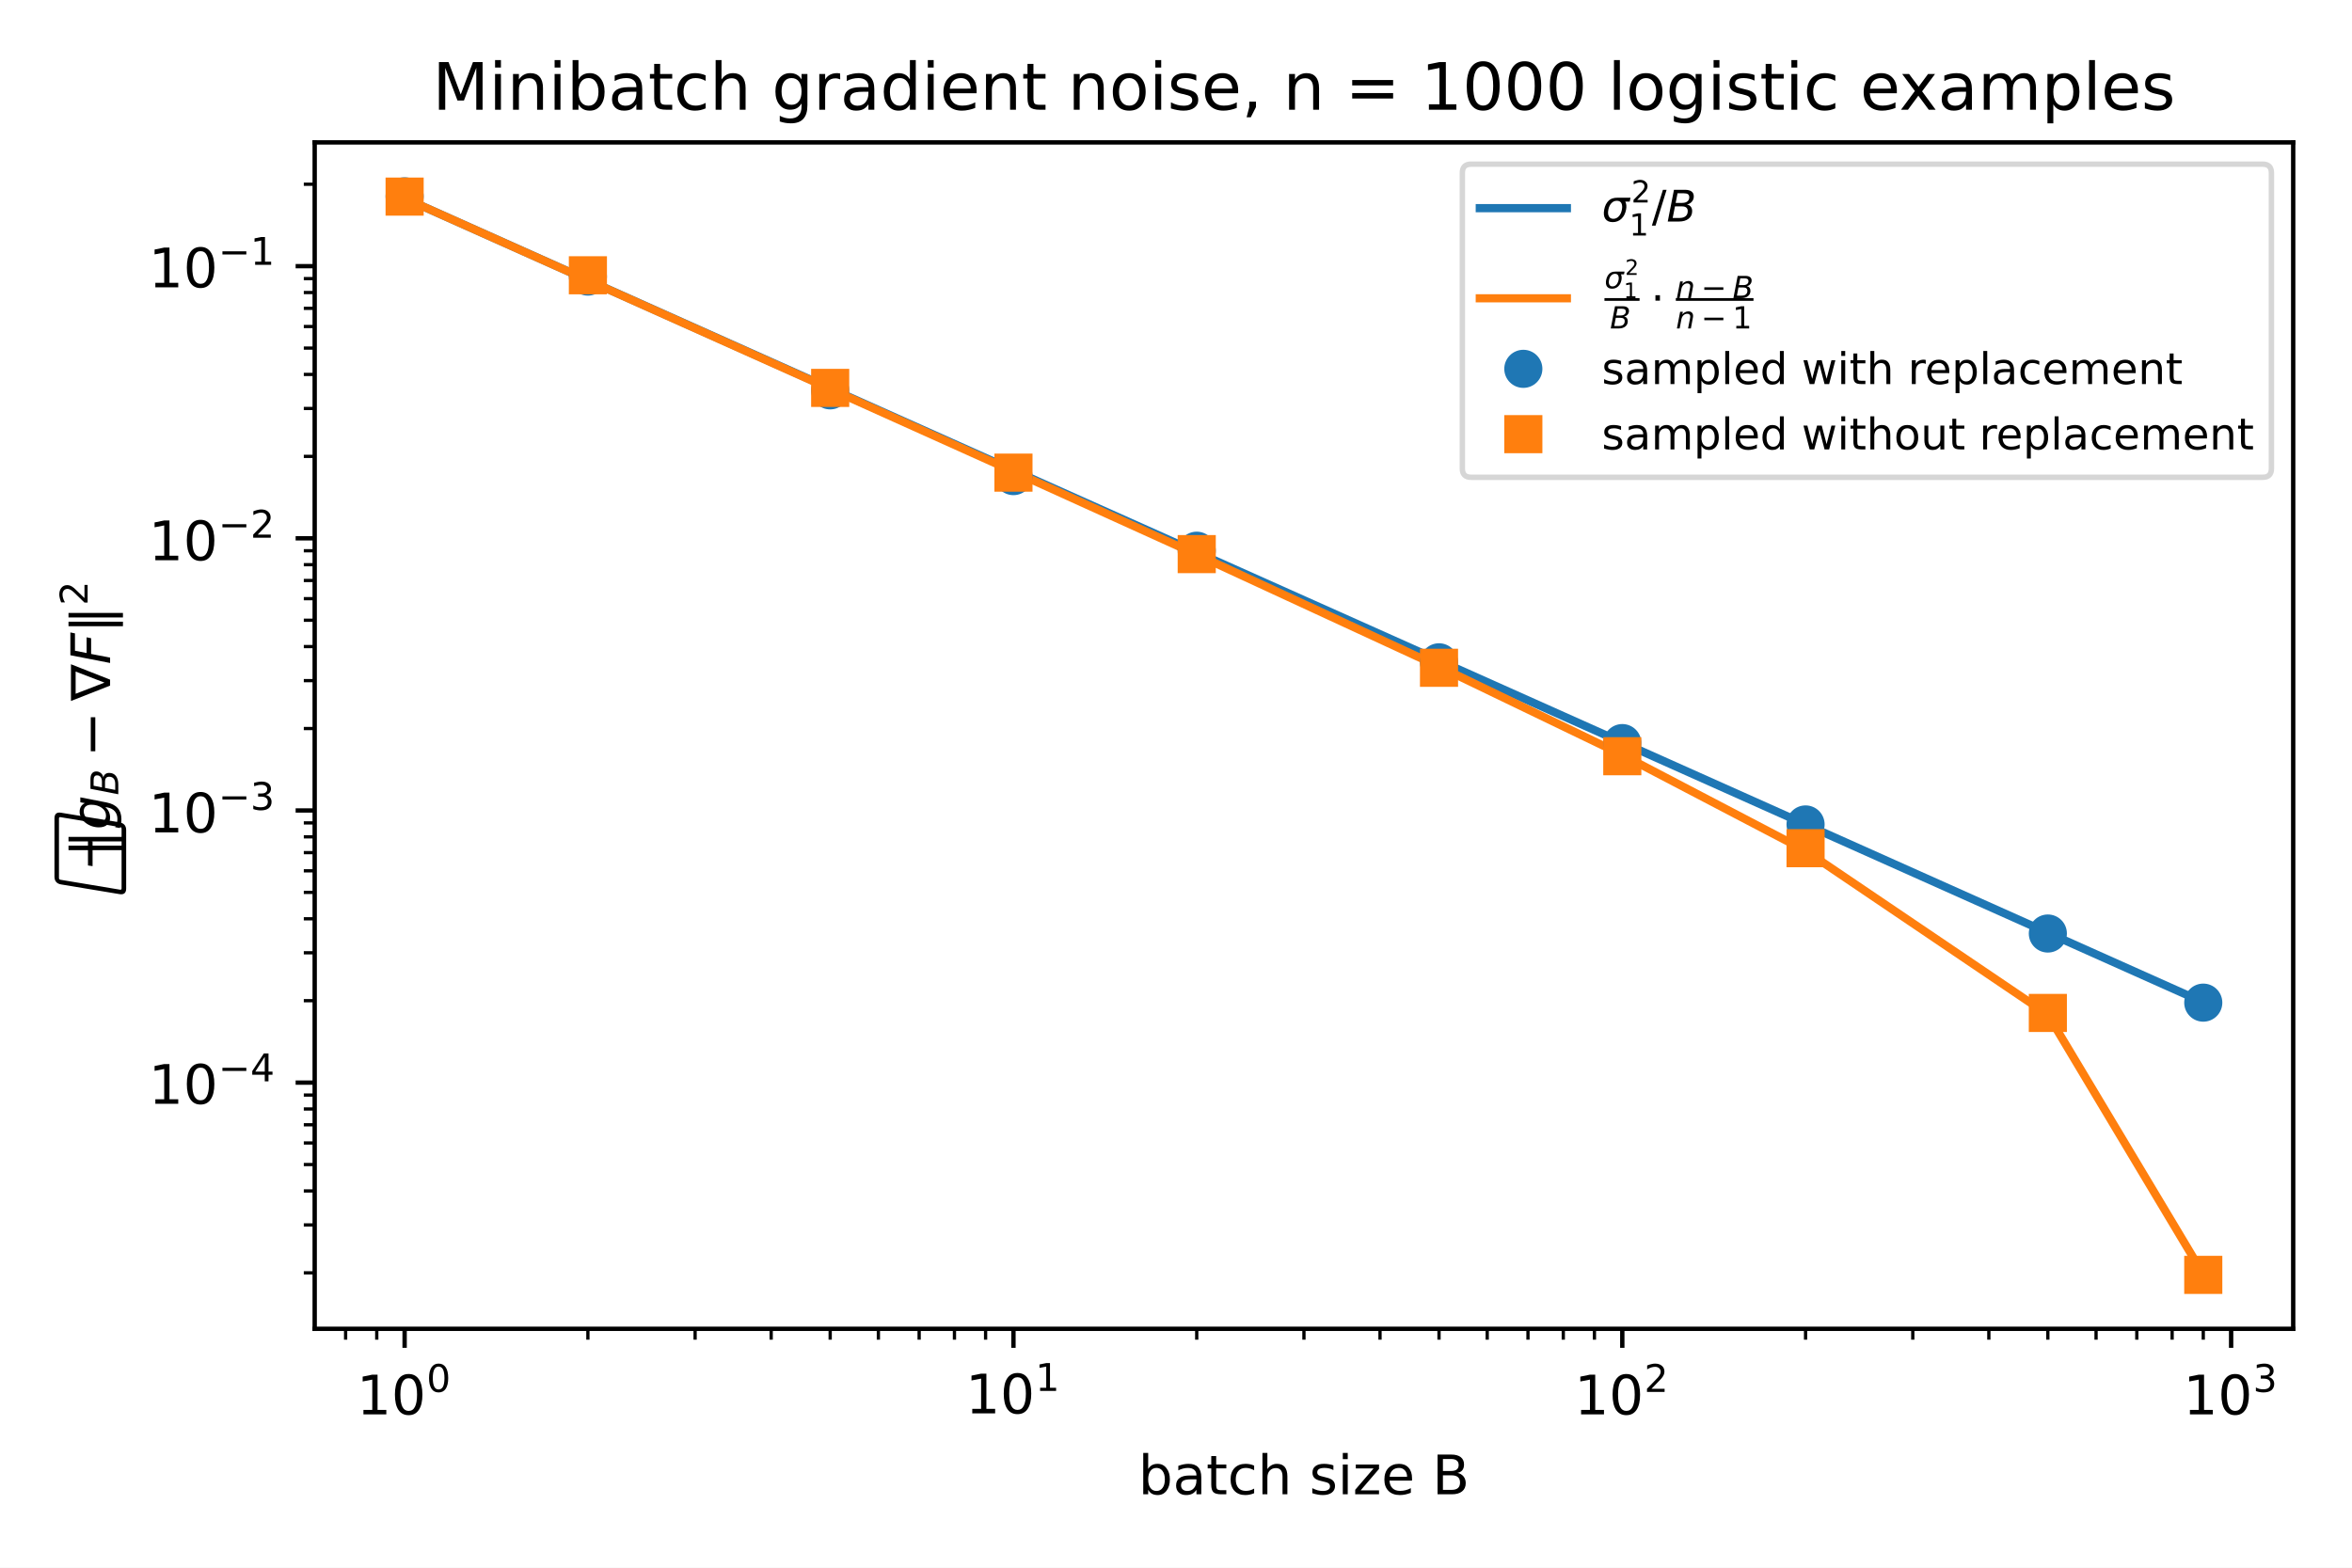
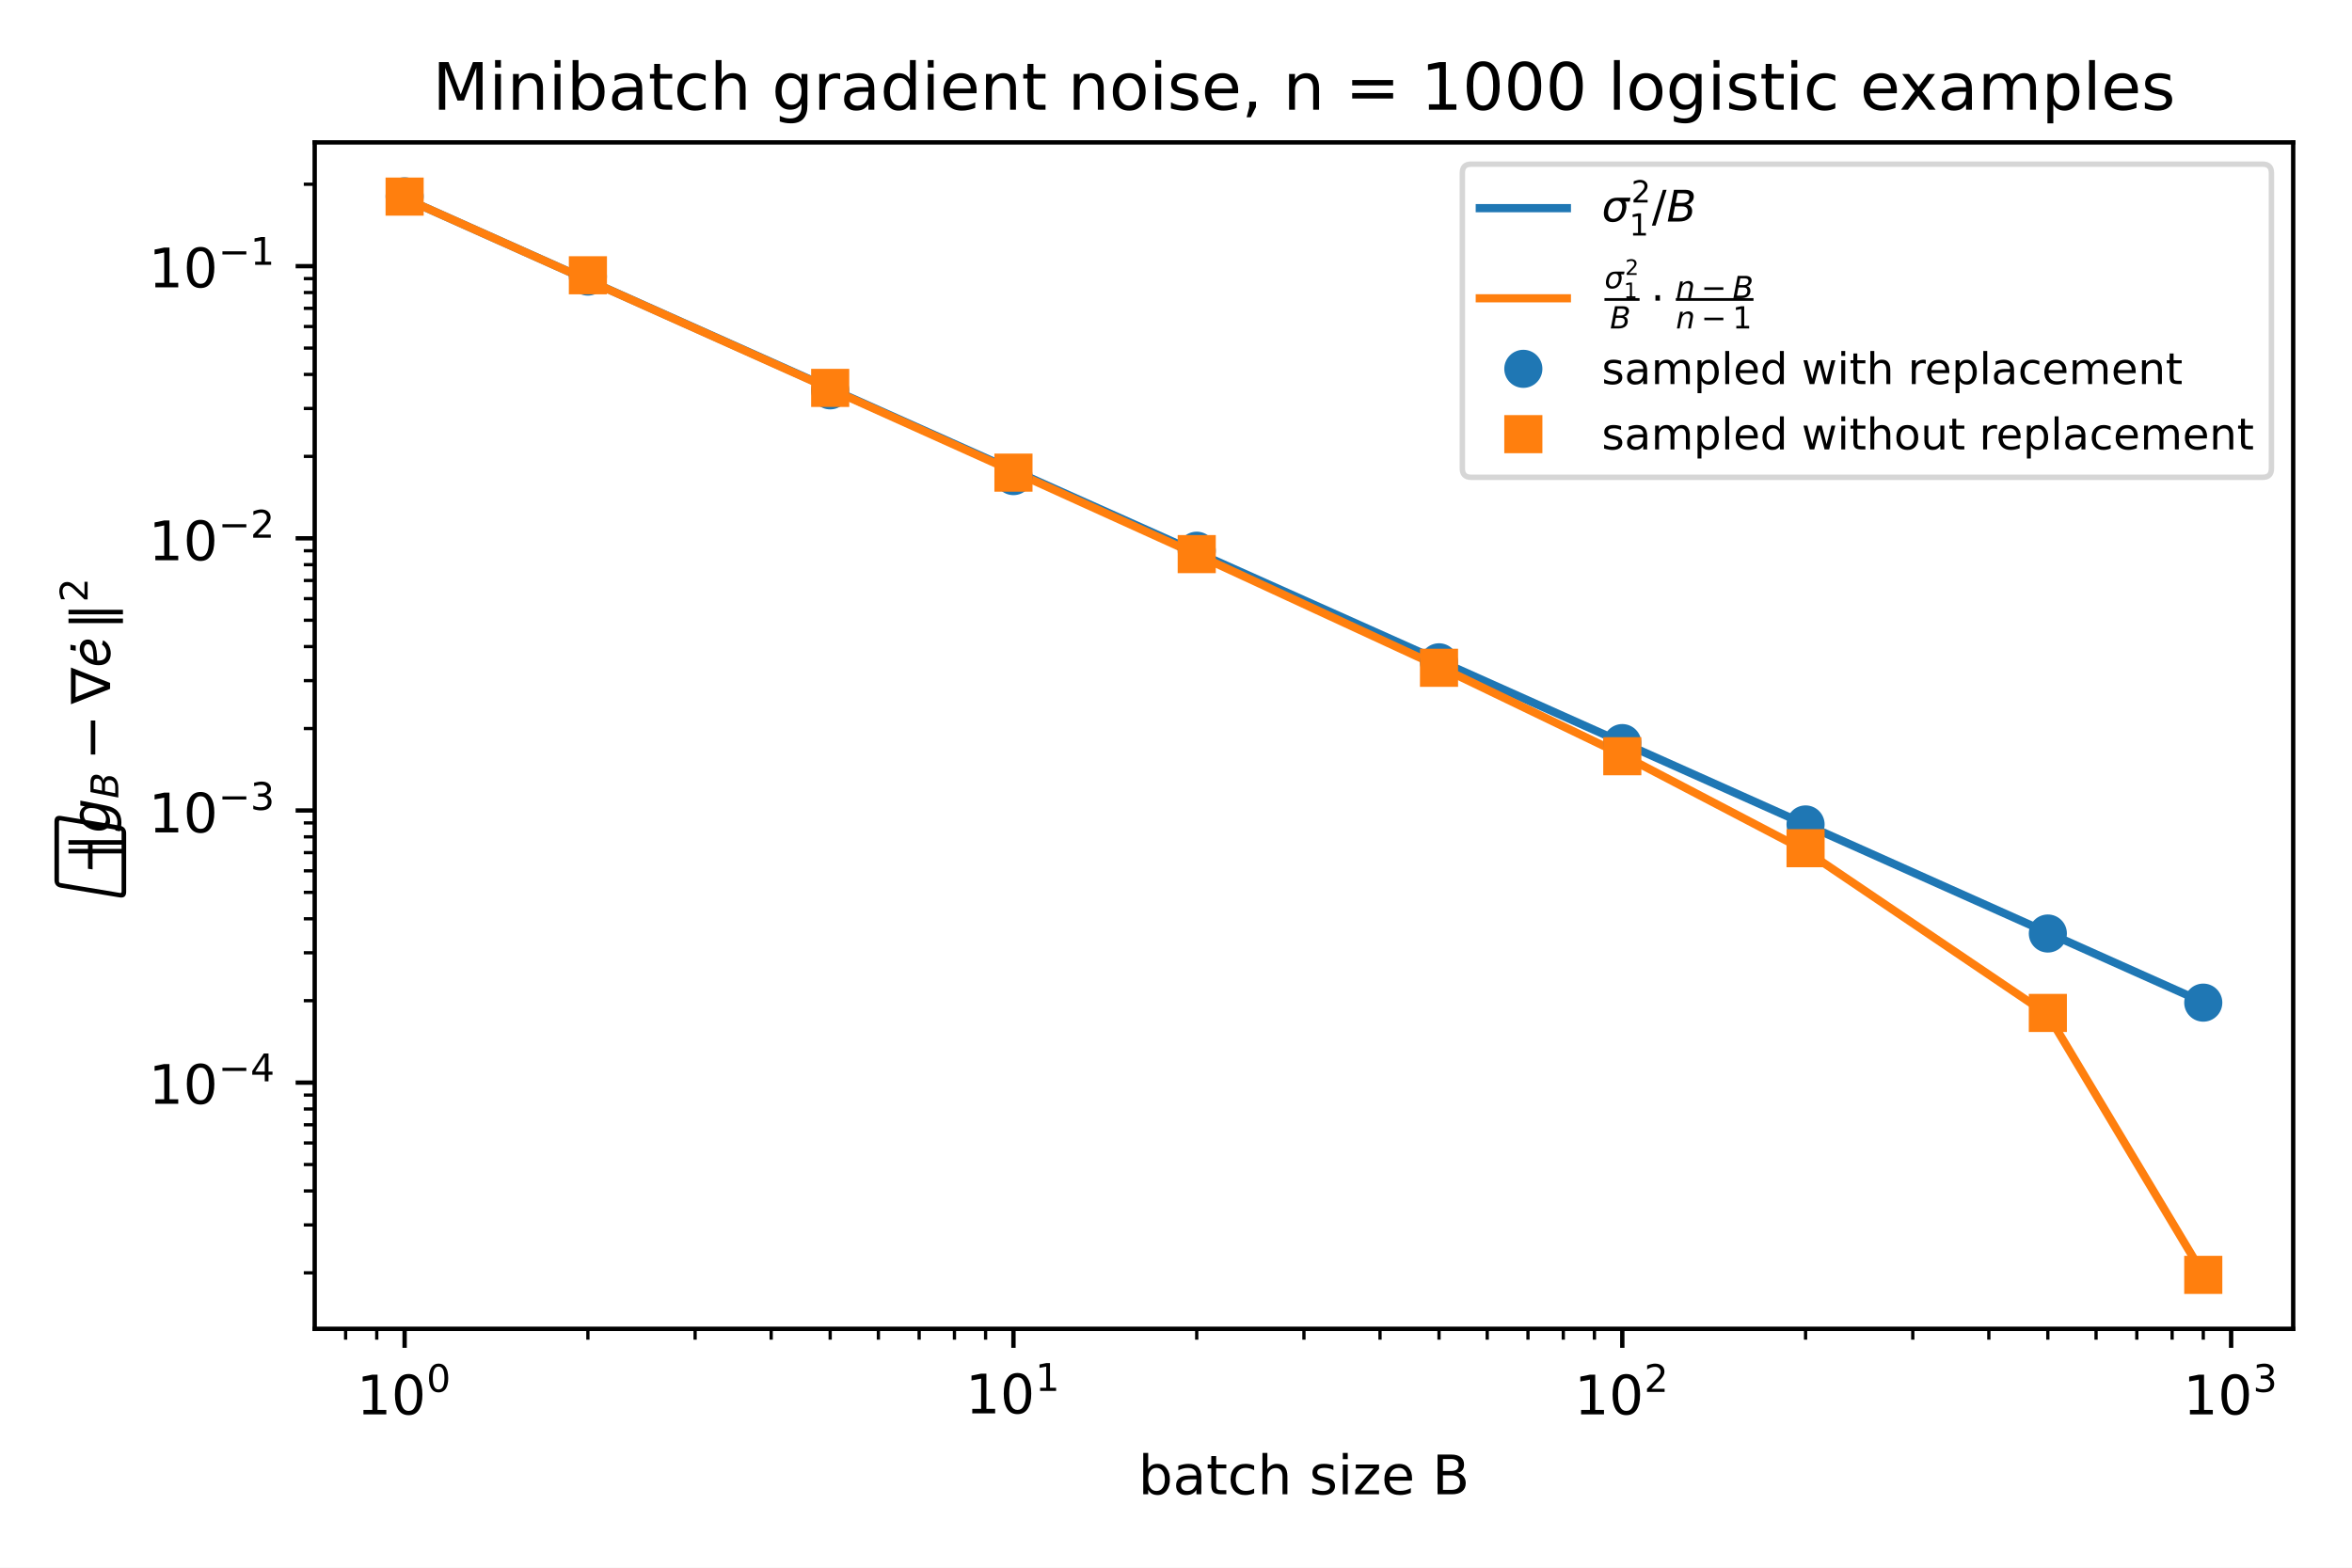
<svg xmlns="http://www.w3.org/2000/svg" xmlns:xlink="http://www.w3.org/1999/xlink" width="432pt" height="288pt" viewBox="0 0 432 288" version="1.1">
  <defs>
    <style type="text/css">*{stroke-linejoin: round; stroke-linecap: butt}</style>
  </defs>
  <g id="figure_1">
    <g id="patch_1">
      <path d="M 0 288  L 432 288  L 432 0  L 0 0  z " style="fill: #ffffff" />
    </g>
    <g id="axes_1">
      <g id="patch_2">
        <path d="M 57.8 244.115  L 421.2 244.115  L 421.2 26.16  L 57.8 26.16  z " style="fill: #ffffff" />
      </g>
      <g id="matplotlib.axis_1">
        <g id="xtick_1">
          <g id="line2d_1">
            <defs>
              <path id="m7d3a0793a7" d="M 0 0  L 0 3.5  " style="stroke: #000000; stroke-width: 0.8" />
            </defs>
            <g>
              <use xlink:href="#m7d3a0793a7" x="74.318" y="244.115" style="stroke: #000000; stroke-width: 0.8" />
            </g>
          </g>
          <g id="text_1">
            <g transform="translate(65.51818 260.5153)">
              <text>
                <tspan x="0" y="-0.675" style="font-size: 10px; font-family: 'DejaVu Sans'">1</tspan>
                <tspan x="6.362" y="-0.675" style="font-size: 10px; font-family: 'DejaVu Sans'">0</tspan>
                <tspan x="12.82" y="-4.805" style="font-size: 7px; font-family: 'DejaVu Sans'">0</tspan>
              </text>
            </g>
          </g>
        </g>
        <g id="xtick_2">
          <g id="line2d_2">
            <g>
              <use xlink:href="#m7d3a0793a7" x="186.145" y="244.115" style="stroke: #000000; stroke-width: 0.8" />
            </g>
          </g>
          <g id="text_2">
            <g transform="translate(177.345 260.4153)">
              <text>
                <tspan x="0" y="-0.762" style="font-size: 10px; font-family: 'DejaVu Sans'">1</tspan>
                <tspan x="6.362" y="-0.762" style="font-size: 10px; font-family: 'DejaVu Sans'">0</tspan>
                <tspan x="12.82" y="-4.892" style="font-size: 7px; font-family: 'DejaVu Sans'">1</tspan>
              </text>
            </g>
          </g>
        </g>
        <g id="xtick_3">
          <g id="line2d_3">
            <g>
              <use xlink:href="#m7d3a0793a7" x="297.972" y="244.115" style="stroke: #000000; stroke-width: 0.8" />
            </g>
          </g>
          <g id="text_3">
            <g transform="translate(289.1719 260.5153)">
              <text>
                <tspan x="0" y="-0.675" style="font-size: 10px; font-family: 'DejaVu Sans'">1</tspan>
                <tspan x="6.362" y="-0.675" style="font-size: 10px; font-family: 'DejaVu Sans'">0</tspan>
                <tspan x="12.82" y="-4.805" style="font-size: 7px; font-family: 'DejaVu Sans'">2</tspan>
              </text>
            </g>
          </g>
        </g>
        <g id="xtick_4">
          <g id="line2d_4">
            <g>
              <use xlink:href="#m7d3a0793a7" x="409.799" y="244.115" style="stroke: #000000; stroke-width: 0.8" />
            </g>
          </g>
          <g id="text_4">
            <g transform="translate(400.9987 260.5153)">
              <text>
                <tspan x="0" y="-0.675" style="font-size: 10px; font-family: 'DejaVu Sans'">1</tspan>
                <tspan x="6.362" y="-0.675" style="font-size: 10px; font-family: 'DejaVu Sans'">0</tspan>
                <tspan x="12.82" y="-4.805" style="font-size: 7px; font-family: 'DejaVu Sans'">3</tspan>
              </text>
            </g>
          </g>
        </g>
        <g id="xtick_5">
          <g id="line2d_5">
            <defs>
              <path id="m114784c7be" d="M 0 0  L 0 2  " style="stroke: #000000; stroke-width: 0.6" />
            </defs>
            <g>
              <use xlink:href="#m114784c7be" x="63.481" y="244.115" style="stroke: #000000; stroke-width: 0.6" />
            </g>
          </g>
        </g>
        <g id="xtick_6">
          <g id="line2d_6">
            <g>
              <use xlink:href="#m114784c7be" x="69.201" y="244.115" style="stroke: #000000; stroke-width: 0.6" />
            </g>
          </g>
        </g>
        <g id="xtick_7">
          <g id="line2d_7">
            <g>
              <use xlink:href="#m114784c7be" x="107.981" y="244.115" style="stroke: #000000; stroke-width: 0.6" />
            </g>
          </g>
        </g>
        <g id="xtick_8">
          <g id="line2d_8">
            <g>
              <use xlink:href="#m114784c7be" x="127.673" y="244.115" style="stroke: #000000; stroke-width: 0.6" />
            </g>
          </g>
        </g>
        <g id="xtick_9">
          <g id="line2d_9">
            <g>
              <use xlink:href="#m114784c7be" x="141.645" y="244.115" style="stroke: #000000; stroke-width: 0.6" />
            </g>
          </g>
        </g>
        <g id="xtick_10">
          <g id="line2d_10">
            <g>
              <use xlink:href="#m114784c7be" x="152.482" y="244.115" style="stroke: #000000; stroke-width: 0.6" />
            </g>
          </g>
        </g>
        <g id="xtick_11">
          <g id="line2d_11">
            <g>
              <use xlink:href="#m114784c7be" x="161.336" y="244.115" style="stroke: #000000; stroke-width: 0.6" />
            </g>
          </g>
        </g>
        <g id="xtick_12">
          <g id="line2d_12">
            <g>
              <use xlink:href="#m114784c7be" x="168.823" y="244.115" style="stroke: #000000; stroke-width: 0.6" />
            </g>
          </g>
        </g>
        <g id="xtick_13">
          <g id="line2d_13">
            <g>
              <use xlink:href="#m114784c7be" x="175.308" y="244.115" style="stroke: #000000; stroke-width: 0.6" />
            </g>
          </g>
        </g>
        <g id="xtick_14">
          <g id="line2d_14">
            <g>
              <use xlink:href="#m114784c7be" x="181.028" y="244.115" style="stroke: #000000; stroke-width: 0.6" />
            </g>
          </g>
        </g>
        <g id="xtick_15">
          <g id="line2d_15">
            <g>
              <use xlink:href="#m114784c7be" x="219.808" y="244.115" style="stroke: #000000; stroke-width: 0.6" />
            </g>
          </g>
        </g>
        <g id="xtick_16">
          <g id="line2d_16">
            <g>
              <use xlink:href="#m114784c7be" x="239.5" y="244.115" style="stroke: #000000; stroke-width: 0.6" />
            </g>
          </g>
        </g>
        <g id="xtick_17">
          <g id="line2d_17">
            <g>
              <use xlink:href="#m114784c7be" x="253.472" y="244.115" style="stroke: #000000; stroke-width: 0.6" />
            </g>
          </g>
        </g>
        <g id="xtick_18">
          <g id="line2d_18">
            <g>
              <use xlink:href="#m114784c7be" x="264.309" y="244.115" style="stroke: #000000; stroke-width: 0.6" />
            </g>
          </g>
        </g>
        <g id="xtick_19">
          <g id="line2d_19">
            <g>
              <use xlink:href="#m114784c7be" x="273.163" y="244.115" style="stroke: #000000; stroke-width: 0.6" />
            </g>
          </g>
        </g>
        <g id="xtick_20">
          <g id="line2d_20">
            <g>
              <use xlink:href="#m114784c7be" x="280.65" y="244.115" style="stroke: #000000; stroke-width: 0.6" />
            </g>
          </g>
        </g>
        <g id="xtick_21">
          <g id="line2d_21">
            <g>
              <use xlink:href="#m114784c7be" x="287.135" y="244.115" style="stroke: #000000; stroke-width: 0.6" />
            </g>
          </g>
        </g>
        <g id="xtick_22">
          <g id="line2d_22">
            <g>
              <use xlink:href="#m114784c7be" x="292.855" y="244.115" style="stroke: #000000; stroke-width: 0.6" />
            </g>
          </g>
        </g>
        <g id="xtick_23">
          <g id="line2d_23">
            <g>
              <use xlink:href="#m114784c7be" x="331.635" y="244.115" style="stroke: #000000; stroke-width: 0.6" />
            </g>
          </g>
        </g>
        <g id="xtick_24">
          <g id="line2d_24">
            <g>
              <use xlink:href="#m114784c7be" x="351.327" y="244.115" style="stroke: #000000; stroke-width: 0.6" />
            </g>
          </g>
        </g>
        <g id="xtick_25">
          <g id="line2d_25">
            <g>
              <use xlink:href="#m114784c7be" x="365.298" y="244.115" style="stroke: #000000; stroke-width: 0.6" />
            </g>
          </g>
        </g>
        <g id="xtick_26">
          <g id="line2d_26">
            <g>
              <use xlink:href="#m114784c7be" x="376.135" y="244.115" style="stroke: #000000; stroke-width: 0.6" />
            </g>
          </g>
        </g>
        <g id="xtick_27">
          <g id="line2d_27">
            <g>
              <use xlink:href="#m114784c7be" x="384.99" y="244.115" style="stroke: #000000; stroke-width: 0.6" />
            </g>
          </g>
        </g>
        <g id="xtick_28">
          <g id="line2d_28">
            <g>
              <use xlink:href="#m114784c7be" x="392.477" y="244.115" style="stroke: #000000; stroke-width: 0.6" />
            </g>
          </g>
        </g>
        <g id="xtick_29">
          <g id="line2d_29">
            <g>
              <use xlink:href="#m114784c7be" x="398.962" y="244.115" style="stroke: #000000; stroke-width: 0.6" />
            </g>
          </g>
        </g>
        <g id="xtick_30">
          <g id="line2d_30">
            <g>
              <use xlink:href="#m114784c7be" x="404.682" y="244.115" style="stroke: #000000; stroke-width: 0.6" />
            </g>
          </g>
        </g>
        <g id="text_5">
          <text style="font-size: 10px; font-family: 'DejaVu Sans', 'Bitstream Vera Sans', 'Computer Modern Sans Serif', 'Lucida Grande', 'Verdana', 'Geneva', 'Lucid', 'Arial', 'Helvetica', 'Avant Garde', sans-serif; text-anchor: middle" x="239.5" y="274.516" transform="rotate(-0 239.5 274.5161)">batch size B</text>
        </g>
      </g>
      <g id="matplotlib.axis_2">
        <g id="ytick_1">
          <g id="line2d_31">
            <defs>
              <path id="mb0ae4bab65" d="M 0 0  L -3.5 0  " style="stroke: #000000; stroke-width: 0.8" />
            </defs>
            <g>
              <use xlink:href="#mb0ae4bab65" x="57.8" y="198.888" style="stroke: #000000; stroke-width: 0.8" />
            </g>
          </g>
          <g id="text_6">
            <g transform="translate(27.3 203.5384)">
              <text>
                <tspan x="0" y="-0.762" style="font-size: 10px; font-family: 'DejaVu Sans'">1</tspan>
                <tspan x="6.362" y="-0.762" style="font-size: 10px; font-family: 'DejaVu Sans'">0</tspan>
                <tspan x="12.82" y="-4.892" style="font-size: 7px; font-family: 'DejaVu Sans'">−</tspan>
                <tspan x="18.686" y="-4.892" style="font-size: 7px; font-family: 'DejaVu Sans'">4</tspan>
              </text>
            </g>
          </g>
        </g>
        <g id="ytick_2">
          <g id="line2d_32">
            <g>
              <use xlink:href="#mb0ae4bab65" x="57.8" y="148.89" style="stroke: #000000; stroke-width: 0.8" />
            </g>
          </g>
          <g id="text_7">
            <g transform="translate(27.3 153.5902)">
              <text>
                <tspan x="0" y="-0.675" style="font-size: 10px; font-family: 'DejaVu Sans'">1</tspan>
                <tspan x="6.362" y="-0.675" style="font-size: 10px; font-family: 'DejaVu Sans'">0</tspan>
                <tspan x="12.82" y="-4.805" style="font-size: 7px; font-family: 'DejaVu Sans'">−</tspan>
                <tspan x="18.686" y="-4.805" style="font-size: 7px; font-family: 'DejaVu Sans'">3</tspan>
              </text>
            </g>
          </g>
        </g>
        <g id="ytick_3">
          <g id="line2d_33">
            <g>
              <use xlink:href="#mb0ae4bab65" x="57.8" y="98.892" style="stroke: #000000; stroke-width: 0.8" />
            </g>
          </g>
          <g id="text_8">
            <g transform="translate(27.3 103.5921)">
              <text>
                <tspan x="0" y="-0.675" style="font-size: 10px; font-family: 'DejaVu Sans'">1</tspan>
                <tspan x="6.362" y="-0.675" style="font-size: 10px; font-family: 'DejaVu Sans'">0</tspan>
                <tspan x="12.82" y="-4.805" style="font-size: 7px; font-family: 'DejaVu Sans'">−</tspan>
                <tspan x="18.686" y="-4.805" style="font-size: 7px; font-family: 'DejaVu Sans'">2</tspan>
              </text>
            </g>
          </g>
        </g>
        <g id="ytick_4">
          <g id="line2d_34">
            <g>
              <use xlink:href="#mb0ae4bab65" x="57.8" y="48.894" style="stroke: #000000; stroke-width: 0.8" />
            </g>
          </g>
          <g id="text_9">
            <g transform="translate(27.3 53.5439)">
              <text>
                <tspan x="0" y="-0.762" style="font-size: 10px; font-family: 'DejaVu Sans'">1</tspan>
                <tspan x="6.362" y="-0.762" style="font-size: 10px; font-family: 'DejaVu Sans'">0</tspan>
                <tspan x="12.82" y="-4.892" style="font-size: 7px; font-family: 'DejaVu Sans'">−</tspan>
                <tspan x="18.686" y="-4.892" style="font-size: 7px; font-family: 'DejaVu Sans'">1</tspan>
              </text>
            </g>
          </g>
        </g>
        <g id="ytick_5">
          <g id="line2d_35">
            <defs>
              <path id="mb5e039f596" d="M 0 0  L -2 0  " style="stroke: #000000; stroke-width: 0.6" />
            </defs>
            <g>
              <use xlink:href="#mb5e039f596" x="57.8" y="233.836" style="stroke: #000000; stroke-width: 0.6" />
            </g>
          </g>
        </g>
        <g id="ytick_6">
          <g id="line2d_36">
            <g>
              <use xlink:href="#mb5e039f596" x="57.8" y="225.031" style="stroke: #000000; stroke-width: 0.6" />
            </g>
          </g>
        </g>
        <g id="ytick_7">
          <g id="line2d_37">
            <g>
              <use xlink:href="#mb5e039f596" x="57.8" y="218.785" style="stroke: #000000; stroke-width: 0.6" />
            </g>
          </g>
        </g>
        <g id="ytick_8">
          <g id="line2d_38">
            <g>
              <use xlink:href="#mb5e039f596" x="57.8" y="213.939" style="stroke: #000000; stroke-width: 0.6" />
            </g>
          </g>
        </g>
        <g id="ytick_9">
          <g id="line2d_39">
            <g>
              <use xlink:href="#mb5e039f596" x="57.8" y="209.98" style="stroke: #000000; stroke-width: 0.6" />
            </g>
          </g>
        </g>
        <g id="ytick_10">
          <g id="line2d_40">
            <g>
              <use xlink:href="#mb5e039f596" x="57.8" y="206.633" style="stroke: #000000; stroke-width: 0.6" />
            </g>
          </g>
        </g>
        <g id="ytick_11">
          <g id="line2d_41">
            <g>
              <use xlink:href="#mb5e039f596" x="57.8" y="203.734" style="stroke: #000000; stroke-width: 0.6" />
            </g>
          </g>
        </g>
        <g id="ytick_12">
          <g id="line2d_42">
            <g>
              <use xlink:href="#mb5e039f596" x="57.8" y="201.176" style="stroke: #000000; stroke-width: 0.6" />
            </g>
          </g>
        </g>
        <g id="ytick_13">
          <g id="line2d_43">
            <g>
              <use xlink:href="#mb5e039f596" x="57.8" y="183.837" style="stroke: #000000; stroke-width: 0.6" />
            </g>
          </g>
        </g>
        <g id="ytick_14">
          <g id="line2d_44">
            <g>
              <use xlink:href="#mb5e039f596" x="57.8" y="175.033" style="stroke: #000000; stroke-width: 0.6" />
            </g>
          </g>
        </g>
        <g id="ytick_15">
          <g id="line2d_45">
            <g>
              <use xlink:href="#mb5e039f596" x="57.8" y="168.787" style="stroke: #000000; stroke-width: 0.6" />
            </g>
          </g>
        </g>
        <g id="ytick_16">
          <g id="line2d_46">
            <g>
              <use xlink:href="#mb5e039f596" x="57.8" y="163.941" style="stroke: #000000; stroke-width: 0.6" />
            </g>
          </g>
        </g>
        <g id="ytick_17">
          <g id="line2d_47">
            <g>
              <use xlink:href="#mb5e039f596" x="57.8" y="159.982" style="stroke: #000000; stroke-width: 0.6" />
            </g>
          </g>
        </g>
        <g id="ytick_18">
          <g id="line2d_48">
            <g>
              <use xlink:href="#mb5e039f596" x="57.8" y="156.635" style="stroke: #000000; stroke-width: 0.6" />
            </g>
          </g>
        </g>
        <g id="ytick_19">
          <g id="line2d_49">
            <g>
              <use xlink:href="#mb5e039f596" x="57.8" y="153.736" style="stroke: #000000; stroke-width: 0.6" />
            </g>
          </g>
        </g>
        <g id="ytick_20">
          <g id="line2d_50">
            <g>
              <use xlink:href="#mb5e039f596" x="57.8" y="151.178" style="stroke: #000000; stroke-width: 0.6" />
            </g>
          </g>
        </g>
        <g id="ytick_21">
          <g id="line2d_51">
            <g>
              <use xlink:href="#mb5e039f596" x="57.8" y="133.839" style="stroke: #000000; stroke-width: 0.6" />
            </g>
          </g>
        </g>
        <g id="ytick_22">
          <g id="line2d_52">
            <g>
              <use xlink:href="#mb5e039f596" x="57.8" y="125.035" style="stroke: #000000; stroke-width: 0.6" />
            </g>
          </g>
        </g>
        <g id="ytick_23">
          <g id="line2d_53">
            <g>
              <use xlink:href="#mb5e039f596" x="57.8" y="118.788" style="stroke: #000000; stroke-width: 0.6" />
            </g>
          </g>
        </g>
        <g id="ytick_24">
          <g id="line2d_54">
            <g>
              <use xlink:href="#mb5e039f596" x="57.8" y="113.943" style="stroke: #000000; stroke-width: 0.6" />
            </g>
          </g>
        </g>
        <g id="ytick_25">
          <g id="line2d_55">
            <g>
              <use xlink:href="#mb5e039f596" x="57.8" y="109.984" style="stroke: #000000; stroke-width: 0.6" />
            </g>
          </g>
        </g>
        <g id="ytick_26">
          <g id="line2d_56">
            <g>
              <use xlink:href="#mb5e039f596" x="57.8" y="106.637" style="stroke: #000000; stroke-width: 0.6" />
            </g>
          </g>
        </g>
        <g id="ytick_27">
          <g id="line2d_57">
            <g>
              <use xlink:href="#mb5e039f596" x="57.8" y="103.737" style="stroke: #000000; stroke-width: 0.6" />
            </g>
          </g>
        </g>
        <g id="ytick_28">
          <g id="line2d_58">
            <g>
              <use xlink:href="#mb5e039f596" x="57.8" y="101.18" style="stroke: #000000; stroke-width: 0.6" />
            </g>
          </g>
        </g>
        <g id="ytick_29">
          <g id="line2d_59">
            <g>
              <use xlink:href="#mb5e039f596" x="57.8" y="83.841" style="stroke: #000000; stroke-width: 0.6" />
            </g>
          </g>
        </g>
        <g id="ytick_30">
          <g id="line2d_60">
            <g>
              <use xlink:href="#mb5e039f596" x="57.8" y="75.037" style="stroke: #000000; stroke-width: 0.6" />
            </g>
          </g>
        </g>
        <g id="ytick_31">
          <g id="line2d_61">
            <g>
              <use xlink:href="#mb5e039f596" x="57.8" y="68.79" style="stroke: #000000; stroke-width: 0.6" />
            </g>
          </g>
        </g>
        <g id="ytick_32">
          <g id="line2d_62">
            <g>
              <use xlink:href="#mb5e039f596" x="57.8" y="63.945" style="stroke: #000000; stroke-width: 0.6" />
            </g>
          </g>
        </g>
        <g id="ytick_33">
          <g id="line2d_63">
            <g>
              <use xlink:href="#mb5e039f596" x="57.8" y="59.986" style="stroke: #000000; stroke-width: 0.6" />
            </g>
          </g>
        </g>
        <g id="ytick_34">
          <g id="line2d_64">
            <g>
              <use xlink:href="#mb5e039f596" x="57.8" y="56.639" style="stroke: #000000; stroke-width: 0.6" />
            </g>
          </g>
        </g>
        <g id="ytick_35">
          <g id="line2d_65">
            <g>
              <use xlink:href="#mb5e039f596" x="57.8" y="53.739" style="stroke: #000000; stroke-width: 0.6" />
            </g>
          </g>
        </g>
        <g id="ytick_36">
          <g id="line2d_66">
            <g>
              <use xlink:href="#mb5e039f596" x="57.8" y="51.182" style="stroke: #000000; stroke-width: 0.6" />
            </g>
          </g>
        </g>
        <g id="ytick_37">
          <g id="line2d_67">
            <g>
              <use xlink:href="#mb5e039f596" x="57.8" y="33.843" style="stroke: #000000; stroke-width: 0.6" />
            </g>
          </g>
        </g>
        <g id="text_10">
-           <g transform="translate(20.89766 163.8377) rotate(-90)">
+           <g transform="translate(20.89766 164.4377) rotate(-90)">
            <text>
              <tspan x="0" y="-0.675" style="font-style: italic; font-size: 10px; font-family: 'STIXNonUnicode'"></tspan>
+               <tspan x="41.778" y="-0.675" style="font-style: italic; font-size: 10px; font-family: 'STIXNonUnicode'"></tspan>
              <tspan x="6.39" y="-0.675" style="font-size: 10px; font-family: 'DejaVu Sans'">‖</tspan>
              <tspan x="24.762" y="-0.675" style="font-size: 10px; font-family: 'DejaVu Sans'">−</tspan>
              <tspan x="35.089" y="-0.675" style="font-size: 10px; font-family: 'DejaVu Sans'">∇</tspan>
-               <tspan x="47.53" y="-0.675" style="font-size: 10px; font-family: 'DejaVu Sans'">‖</tspan>
+               <tspan x="48.708" y="-0.675" style="font-size: 10px; font-family: 'DejaVu Sans'">‖</tspan>
              <tspan x="11.39" y="-0.675" style="font-style: oblique; font-size: 10px; font-family: 'DejaVu Sans'">g</tspan>
-               <tspan x="41.778" y="-0.675" style="font-style: oblique; font-size: 10px; font-family: 'DejaVu Sans'">F</tspan>
              <tspan x="17.738" y="0.825" style="font-style: oblique; font-size: 7px; font-family: 'DejaVu Sans'">B</tspan>
-               <tspan x="52.626" y="-4.805" style="font-size: 7px; font-family: 'DejaVu Sans'">2</tspan>
+               <tspan x="53.804" y="-4.805" style="font-size: 7px; font-family: 'DejaVu Sans'">2</tspan>
            </text>
          </g>
        </g>
      </g>
      <g id="line2d_68">
        <path d="M 74.318 36.415  L 107.981 51.466  L 152.482 71.362  L 186.145 86.413  L 219.808 101.464  L 264.309 121.36  L 297.972 136.411  L 331.635 151.462  L 376.135 171.359  L 404.682 184.122  " clip-path="url(#p82f151824a)" style="fill: none; stroke: #1f77b4; stroke-width: 1.5; stroke-linecap: square" />
      </g>
      <g id="line2d_69">
        <path d="M 74.318 36.415  L 107.981 51.488  L 152.482 71.449  L 186.145 86.61  L 219.808 101.881  L 264.309 122.453  L 297.972 138.677  L 331.635 156.286  L 376.135 186.388  L 404.682 234.098  " clip-path="url(#p82f151824a)" style="fill: none; stroke: #ff7f0e; stroke-width: 1.5; stroke-linecap: square" />
      </g>
      <g id="line2d_70">
        <defs>
          <path id="md01238f096" d="M 0 3  C 0.796 3 1.559 2.684 2.121 2.121  C 2.684 1.559 3 0.796 3 0  C 3 -0.796 2.684 -1.559 2.121 -2.121  C 1.559 -2.684 0.796 -3 0 -3  C -0.796 -3 -1.559 -2.684 -2.121 -2.121  C -2.684 -1.559 -3 -0.796 -3 0  C -3 0.796 -2.684 1.559 -2.121 2.121  C -1.559 2.684 -0.796 3 0 3  z " style="stroke: #1f77b4" />
        </defs>
        <g clip-path="url(#p82f151824a)">
          <use xlink:href="#md01238f096" x="74.318" y="36.067" style="fill: #1f77b4; stroke: #1f77b4" />
          <use xlink:href="#md01238f096" x="107.981" y="50.811" style="fill: #1f77b4; stroke: #1f77b4" />
          <use xlink:href="#md01238f096" x="152.482" y="71.712" style="fill: #1f77b4; stroke: #1f77b4" />
          <use xlink:href="#md01238f096" x="186.145" y="87.467" style="fill: #1f77b4; stroke: #1f77b4" />
          <use xlink:href="#md01238f096" x="219.808" y="101.171" style="fill: #1f77b4; stroke: #1f77b4" />
          <use xlink:href="#md01238f096" x="264.309" y="121.673" style="fill: #1f77b4; stroke: #1f77b4" />
          <use xlink:href="#md01238f096" x="297.972" y="136.512" style="fill: #1f77b4; stroke: #1f77b4" />
          <use xlink:href="#md01238f096" x="331.635" y="151.458" style="fill: #1f77b4; stroke: #1f77b4" />
          <use xlink:href="#md01238f096" x="376.135" y="171.497" style="fill: #1f77b4; stroke: #1f77b4" />
          <use xlink:href="#md01238f096" x="404.682" y="184.195" style="fill: #1f77b4; stroke: #1f77b4" />
        </g>
      </g>
      <g id="line2d_71">
        <defs>
          <path id="m705ab6841b" d="M -3 3  L 3 3  L 3 -3  L -3 -3  z " style="stroke: #ff7f0e; stroke-linejoin: miter" />
        </defs>
        <g clip-path="url(#p82f151824a)">
          <use xlink:href="#m705ab6841b" x="74.318" y="36.119" style="fill: #ff7f0e; stroke: #ff7f0e; stroke-linejoin: miter" />
          <use xlink:href="#m705ab6841b" x="107.981" y="50.571" style="fill: #ff7f0e; stroke: #ff7f0e; stroke-linejoin: miter" />
          <use xlink:href="#m705ab6841b" x="152.482" y="71.261" style="fill: #ff7f0e; stroke: #ff7f0e; stroke-linejoin: miter" />
          <use xlink:href="#m705ab6841b" x="186.145" y="86.828" style="fill: #ff7f0e; stroke: #ff7f0e; stroke-linejoin: miter" />
          <use xlink:href="#m705ab6841b" x="219.808" y="101.796" style="fill: #ff7f0e; stroke: #ff7f0e; stroke-linejoin: miter" />
          <use xlink:href="#m705ab6841b" x="264.309" y="122.679" style="fill: #ff7f0e; stroke: #ff7f0e; stroke-linejoin: miter" />
          <use xlink:href="#m705ab6841b" x="297.972" y="138.926" style="fill: #ff7f0e; stroke: #ff7f0e; stroke-linejoin: miter" />
          <use xlink:href="#m705ab6841b" x="331.635" y="155.822" style="fill: #ff7f0e; stroke: #ff7f0e; stroke-linejoin: miter" />
          <use xlink:href="#m705ab6841b" x="376.135" y="186.087" style="fill: #ff7f0e; stroke: #ff7f0e; stroke-linejoin: miter" />
          <use xlink:href="#m705ab6841b" x="404.682" y="234.208" style="fill: #ff7f0e; stroke: #ff7f0e; stroke-linejoin: miter" />
        </g>
      </g>
      <g id="patch_3">
        <path d="M 57.8 244.115  L 57.8 26.16  " style="fill: none; stroke: #000000; stroke-width: 0.8; stroke-linejoin: miter; stroke-linecap: square" />
      </g>
      <g id="patch_4">
        <path d="M 421.2 244.115  L 421.2 26.16  " style="fill: none; stroke: #000000; stroke-width: 0.8; stroke-linejoin: miter; stroke-linecap: square" />
      </g>
      <g id="patch_5">
        <path d="M 57.8 244.115  L 421.2 244.115  " style="fill: none; stroke: #000000; stroke-width: 0.8; stroke-linejoin: miter; stroke-linecap: square" />
      </g>
      <g id="patch_6">
        <path d="M 57.8 26.16  L 421.2 26.16  " style="fill: none; stroke: #000000; stroke-width: 0.8; stroke-linejoin: miter; stroke-linecap: square" />
      </g>
      <g id="text_11">
        <text style="font-size: 12px; font-family: 'DejaVu Sans', 'Bitstream Vera Sans', 'Computer Modern Sans Serif', 'Lucida Grande', 'Verdana', 'Geneva', 'Lucid', 'Arial', 'Helvetica', 'Avant Garde', sans-serif; text-anchor: middle" x="239.5" y="20.16" transform="rotate(-0 239.5 20.16)">Minibatch gradient noise, n = 1000 logistic examples</text>
      </g>
      <g id="legend_1">
        <g id="patch_7">
          <path d="M 270.196 87.681  L 415.6 87.681  Q 417.2 87.681 417.2 86.081  L 417.2 31.76  Q 417.2 30.16 415.6 30.16  L 270.196 30.16  Q 268.596 30.16 268.596 31.76  L 268.596 86.081  Q 268.596 87.681 270.196 87.681  z " style="fill: #ffffff; opacity: 0.8; stroke: #cccccc; stroke-linejoin: miter" />
        </g>
        <g id="line2d_72">
          <path d="M 271.796 38.24  L 279.796 38.24  L 287.796 38.24  " style="fill: none; stroke: #1f77b4; stroke-width: 1.5; stroke-linecap: square" />
        </g>
        <g id="text_12">
          <g transform="translate(294.1963 41.04)">
            <text>
              <tspan x="0" y="-0.344" style="font-style: oblique; font-size: 8px; font-family: 'DejaVu Sans'">σ</tspan>
              <tspan x="11.905" y="-0.344" style="font-style: oblique; font-size: 8px; font-family: 'DejaVu Sans'">B</tspan>
              <tspan x="5.07" y="2.236" style="font-size: 5.6px; font-family: 'DejaVu Sans'">1</tspan>
              <tspan x="5.428" y="-3.844" style="font-size: 5.6px; font-family: 'DejaVu Sans'">2</tspan>
              <tspan x="9.209" y="-0.344" style="font-size: 8px; font-family: 'DejaVu Sans'">/</tspan>
            </text>
          </g>
        </g>
        <g id="line2d_73">
          <path d="M 271.796 54.8  L 279.796 54.8  L 287.796 54.8  " style="fill: none; stroke: #ff7f0e; stroke-width: 1.5; stroke-linecap: square" />
        </g>
        <g id="text_13">
          <g transform="translate(294.1963 57.6)">
            <text>
              <tspan x="0.5" y="-4.641" style="font-style: oblique; font-size: 5.6px; font-family: 'DejaVu Sans'">σ</tspan>
              <tspan x="1.5" y="2.745" style="font-style: oblique; font-size: 5.6px; font-family: 'DejaVu Sans'">B</tspan>
              <tspan x="13.607" y="-2.835" style="font-style: oblique; font-size: 5.6px; font-family: 'DejaVu Sans'">n</tspan>
              <tspan x="13.607" y="2.745" style="font-style: oblique; font-size: 5.6px; font-family: 'DejaVu Sans'">n</tspan>
              <tspan x="24.03" y="-2.835" style="font-style: oblique; font-size: 5.6px; font-family: 'DejaVu Sans'">B</tspan>
              <tspan x="4.049" y="-2.835" style="font-size: 3.92px; font-family: 'DejaVu Sans'">1</tspan>
              <tspan x="4.299" y="-7.091" style="font-size: 3.92px; font-family: 'DejaVu Sans'">2</tspan>
              <tspan x="9.005" y="-0.085" style="font-size: 8px; font-family: 'DejaVu Sans'">⋅</tspan>
              <tspan x="18.247" y="-2.835" style="font-size: 5.6px; font-family: 'DejaVu Sans'">−</tspan>
              <tspan x="18.247" y="2.745" style="font-size: 5.6px; font-family: 'DejaVu Sans'">−</tspan>
              <tspan x="24.03" y="2.745" style="font-size: 5.6px; font-family: 'DejaVu Sans'">1</tspan>
            </text>
            <rect x="0.5" y="-2.835" width="6.446" height="0.5" />
            <rect x="13.607" y="-2.835" width="14.265" height="0.5" />
          </g>
        </g>
        <g id="line2d_74">
          <g>
            <use xlink:href="#md01238f096" x="279.796" y="67.759" style="fill: #1f77b4; stroke: #1f77b4" />
          </g>
        </g>
        <g id="text_14">
          <text style="font-size: 8px; font-family: 'DejaVu Sans', 'Bitstream Vera Sans', 'Computer Modern Sans Serif', 'Lucida Grande', 'Verdana', 'Geneva', 'Lucid', 'Arial', 'Helvetica', 'Avant Garde', sans-serif; text-anchor: start" x="294.196" y="70.559" transform="rotate(-0 294.1963 70.55875)">sampled with replacement</text>
        </g>
        <g id="line2d_75">
          <g>
            <use xlink:href="#m705ab6841b" x="279.796" y="79.759" style="fill: #ff7f0e; stroke: #ff7f0e; stroke-linejoin: miter" />
          </g>
        </g>
        <g id="text_15">
          <text style="font-size: 8px; font-family: 'DejaVu Sans', 'Bitstream Vera Sans', 'Computer Modern Sans Serif', 'Lucida Grande', 'Verdana', 'Geneva', 'Lucid', 'Arial', 'Helvetica', 'Avant Garde', sans-serif; text-anchor: start" x="294.196" y="82.559" transform="rotate(-0 294.1963 82.55938)">sampled without replacement</text>
        </g>
      </g>
    </g>
  </g>
  <defs>
    <clipPath id="p82f151824a">
      <rect x="57.8" y="26.16" width="363.4" height="217.955" />
    </clipPath>
  </defs>
</svg>
